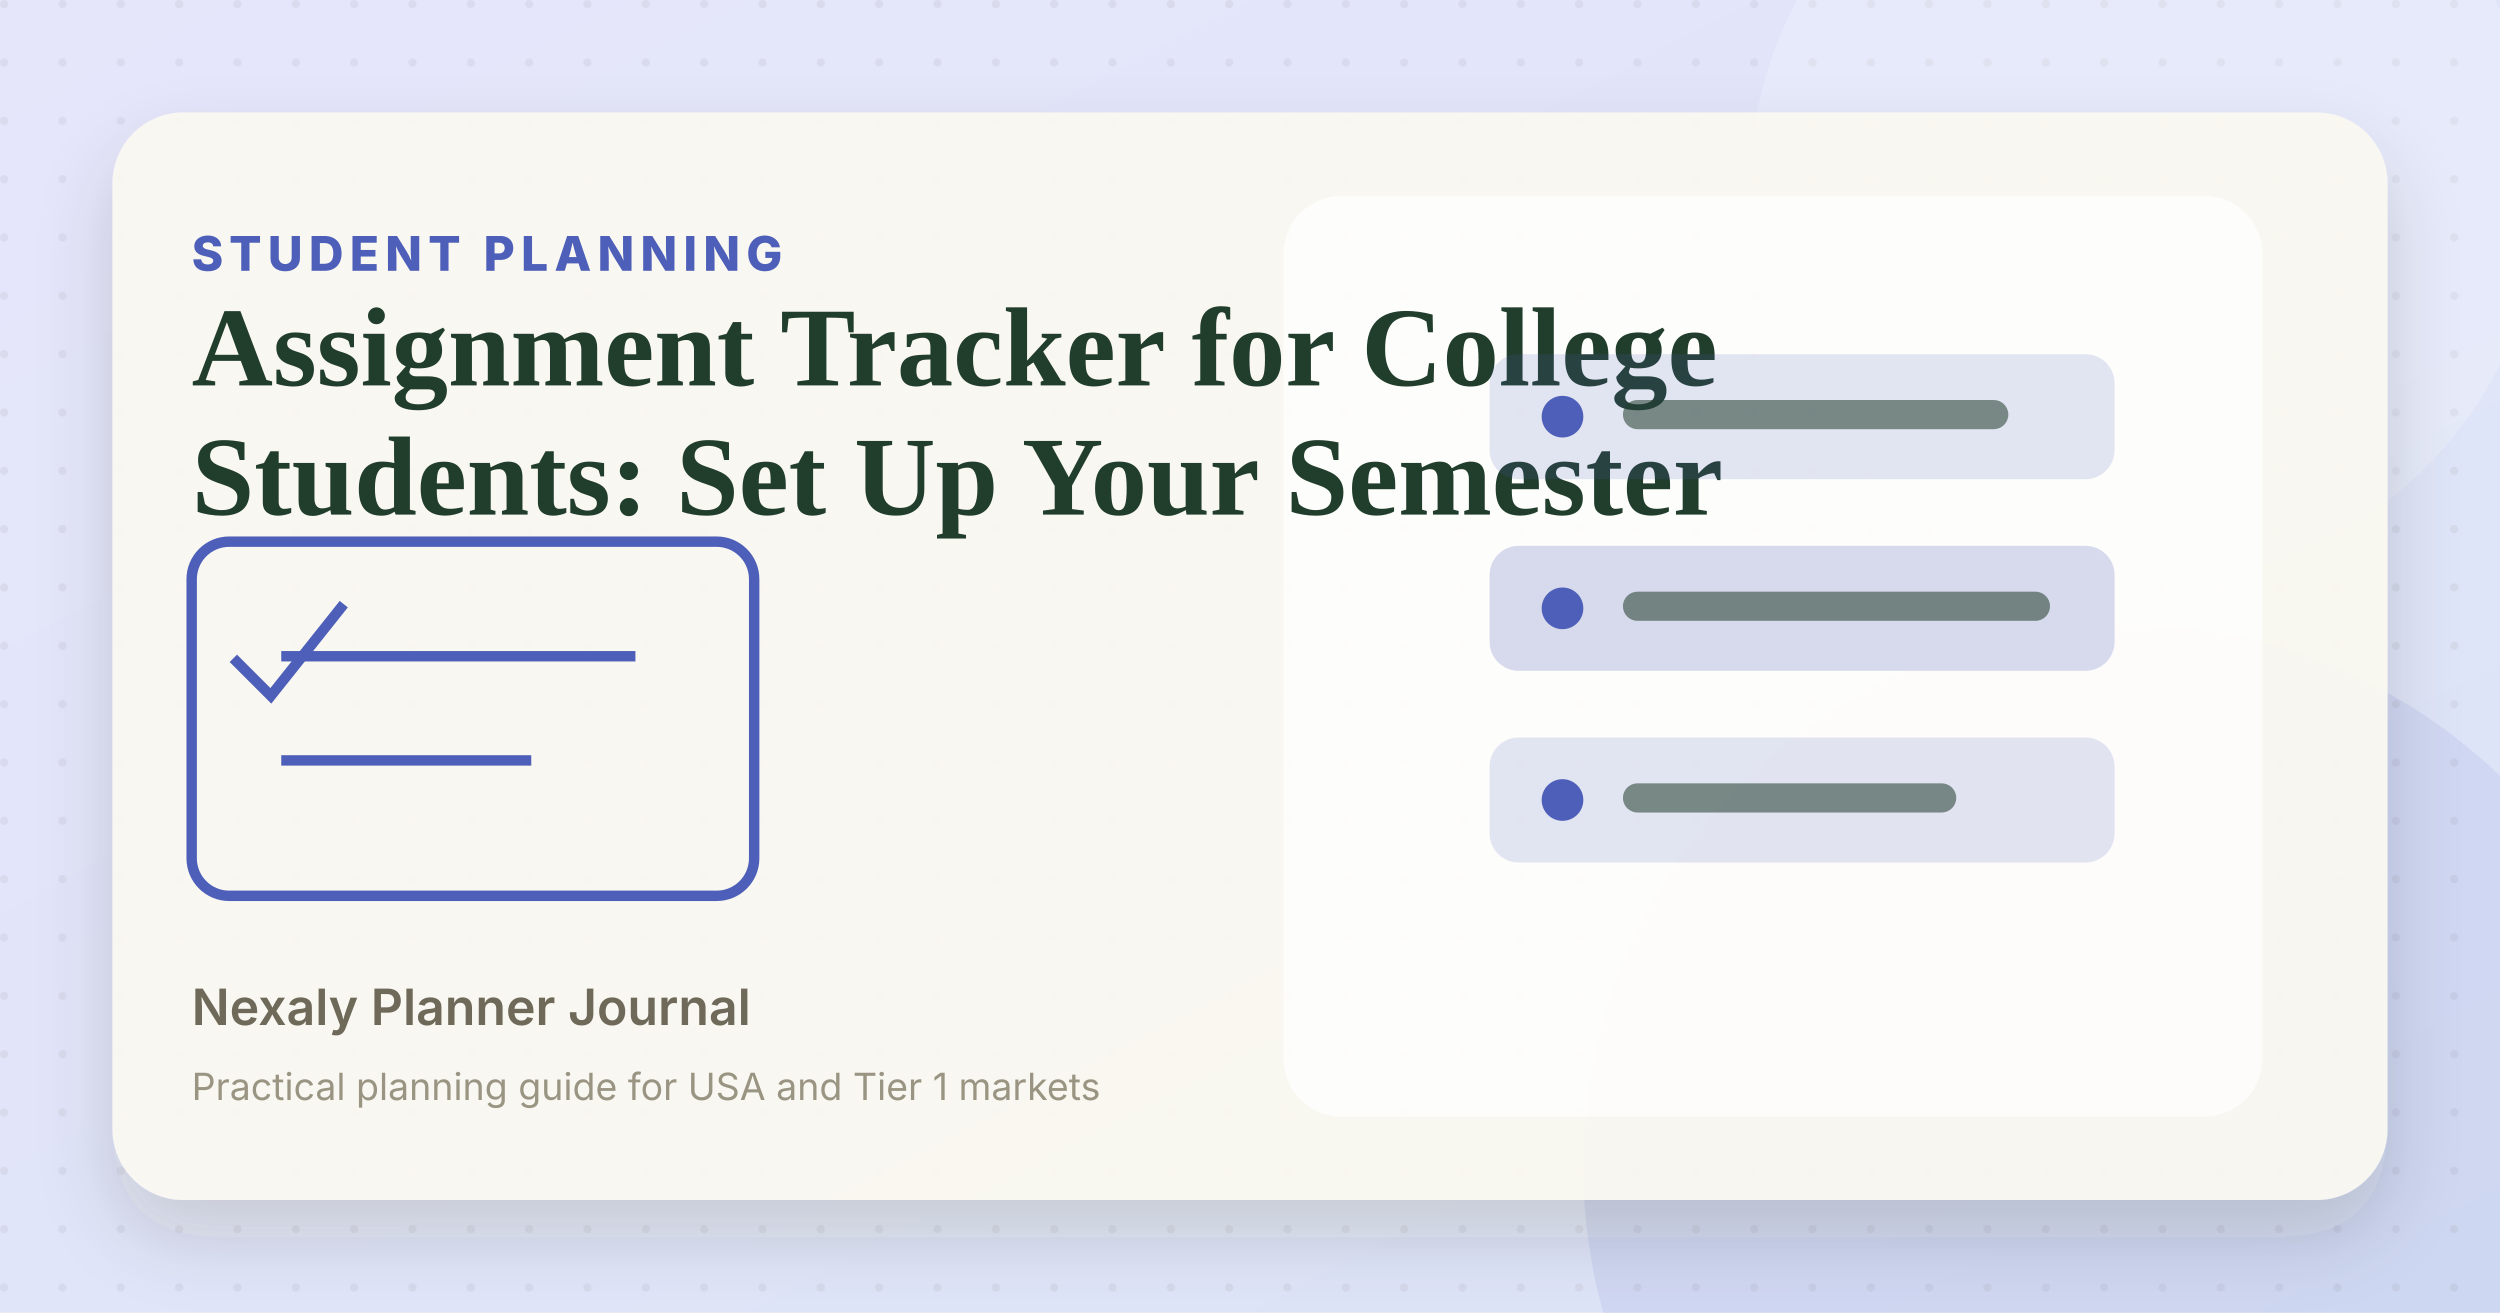
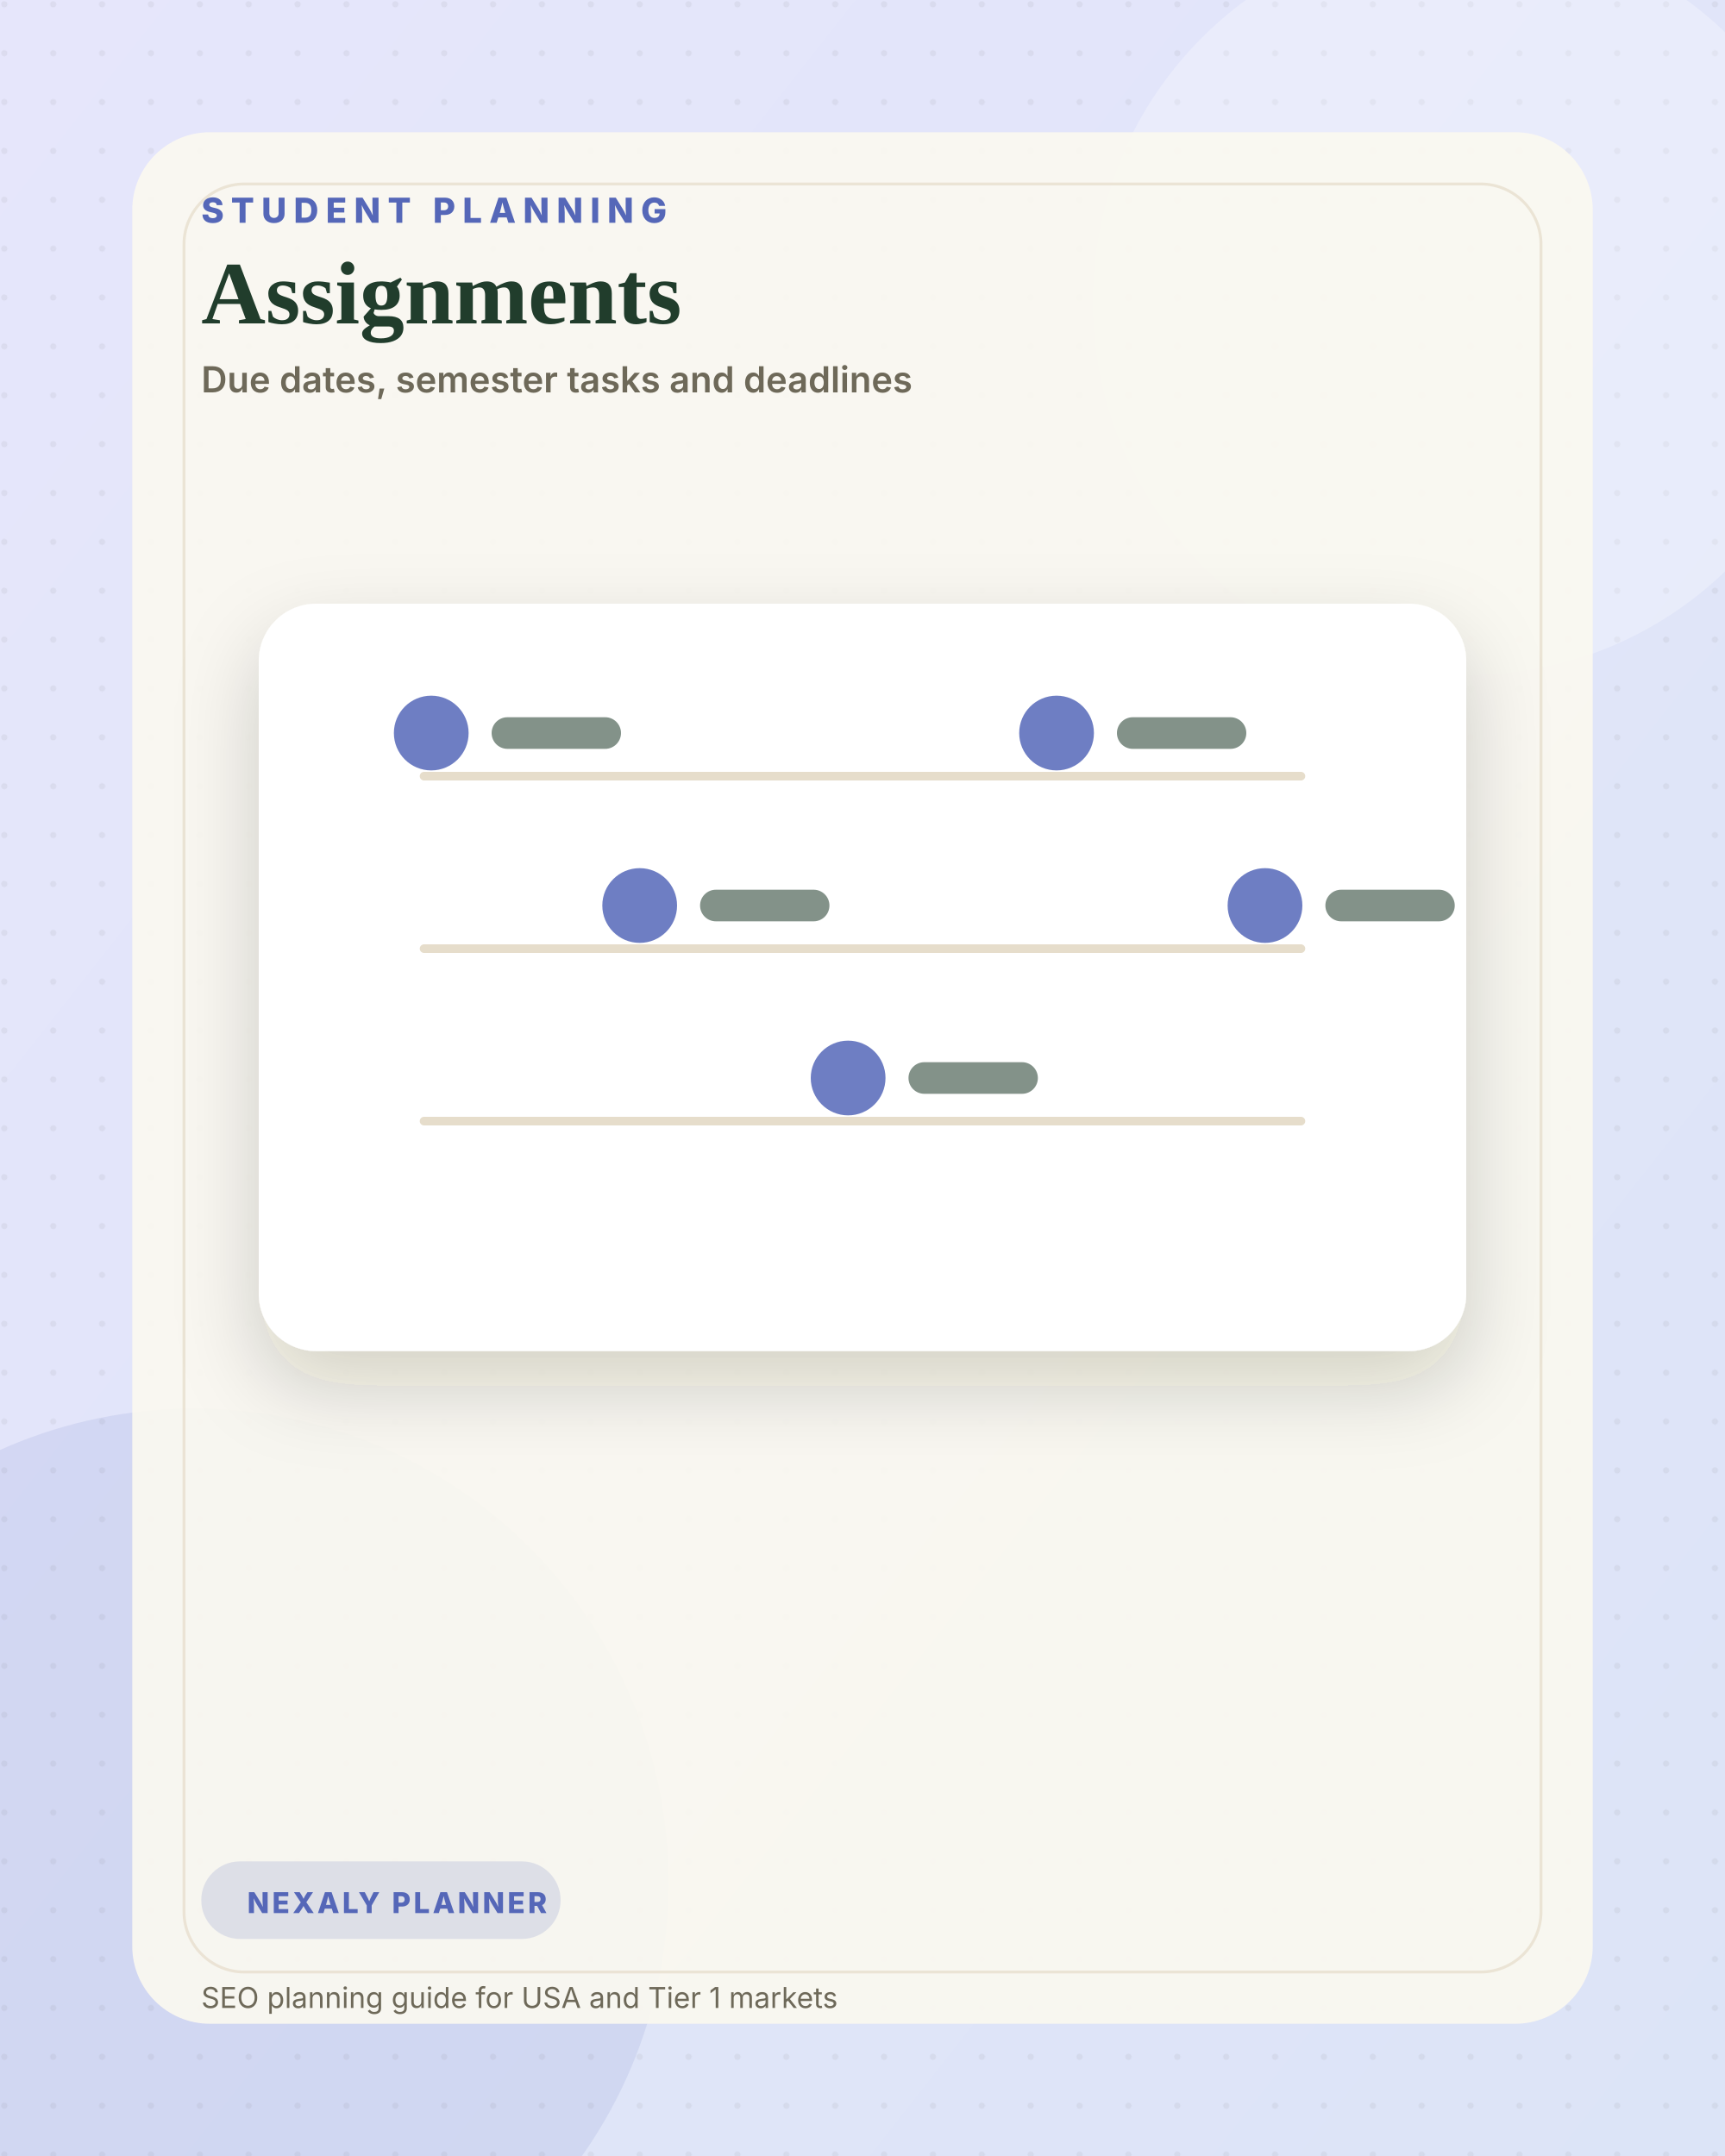
- <svg xmlns="http://www.w3.org/2000/svg" width="1200" height="630" viewBox="0 0 1200 630" role="img" aria-labelledby="title desc">
+ <svg xmlns="http://www.w3.org/2000/svg" width="1200" height="1500" viewBox="0 0 1200 1500" role="img" aria-labelledby="title desc">
  <defs>
    <linearGradient id="bg" x1="0" y1="0" x2="1" y2="1">
      <stop offset="0" stop-color="#E6E6FB" />
      <stop offset="1" stop-color="#DCE4F7" />
    </linearGradient>
    <filter id="shadow" x="-20%" y="-20%" width="140%" height="140%">
-       <feDropShadow dx="0" dy="18" stdDeviation="18" flood-color="#282419" flood-opacity=".16" />
+       <feDropShadow dx="0" dy="24" stdDeviation="28" flood-color="#282419" flood-opacity=".18" />
    </filter>
-     <pattern id="dots" width="28" height="28" patternUnits="userSpaceOnUse">
-       <circle cx="2" cy="2" r="2" fill="#282419" opacity=".10" />
+     <pattern id="dots" width="34" height="34" patternUnits="userSpaceOnUse">
+       <circle cx="3" cy="3" r="2.2" fill="#282419" opacity=".08" />
    </pattern>
  </defs>
-   <rect width="1200" height="630" fill="url(#bg)" />
-   <rect width="1200" height="630" fill="url(#dots)" opacity=".55" />
-   <circle cx="1030" cy="90" r="190" fill="#fff" opacity=".18" />
-   <circle cx="1020" cy="560" r="260" fill="#4D5FB8" opacity=".10" />
-   <rect x="54" y="54" width="1092" height="522" rx="34" fill="#FBF8F0" opacity=".92" filter="url(#shadow)" />
-   <rect x="616" y="94" width="470" height="442" rx="28" fill="#fff" opacity=".72" />
-   <g fill="none" stroke="#4D5FB8" stroke-width="5">
-     <rect x="92" y="260" width="270" height="170" rx="18" />
-     <path d="M135 315h170M135 365h120" />
-     <path d="M112 316l18 18 35-44" />
+   <rect width="1200" height="1500" fill="url(#bg)" />
+   <rect width="1200" height="1500" fill="url(#dots)" opacity=".65" />
+   <circle cx="1020" cy="210" r="260" fill="#FFFFFF" opacity=".26" />
+   <circle cx="135" cy="1310" r="330" fill="#5567B8" opacity=".11" />
+   <g transform="translate(92 92)">
+     <rect width="1016" height="1316" rx="54" fill="#FBF8F0" opacity=".92" />
+     <rect x="36" y="36" width="944" height="1244" rx="42" fill="none" stroke="#E6DDCB" stroke-width="2" opacity=".72" />
  </g>
-   <text x="92" y="130" font-family="Inter, Arial, sans-serif" font-size="23" font-weight="800" letter-spacing="3" fill="#4D5FB8">STUDENT PLANNING</text>
-   <text x="92" y="185" font-family="Georgia, 'Times New Roman', serif" font-size="54" font-weight="700" fill="#213D2C">
-     <tspan x="92" dy="0">Assignment Tracker for College</tspan>
-     <tspan x="92" dy="62">Students: Set Up Your Semester</tspan>
-   </text>
-   <text x="92" y="492" font-family="Inter, Arial, sans-serif" font-size="24" font-weight="600" fill="#6E6959">Nexaly Planner Journal</text>
-   <text x="92" y="528" font-family="Inter, Arial, sans-serif" font-size="18" fill="#9A9583">Practical planning guide for USA and Tier 1 markets</text>
-   <g transform="translate(715 170)">
-     <rect x="0" y="0" width="300" height="60" rx="14" fill="#4D5FB8" opacity=".16" />
-     <rect x="0" y="92" width="300" height="60" rx="14" fill="#4D5FB8" opacity=".22" />
-     <rect x="0" y="184" width="300" height="60" rx="14" fill="#4D5FB8" opacity=".16" />
-     <circle cx="35" cy="30" r="10" fill="#4D5FB8" />
-     <circle cx="35" cy="122" r="10" fill="#4D5FB8" />
-     <circle cx="35" cy="214" r="10" fill="#4D5FB8" />
-     <rect x="64" y="22" width="185" height="14" rx="7" fill="#213D2C" opacity=".55" />
-     <rect x="64" y="114" width="205" height="14" rx="7" fill="#213D2C" opacity=".55" />
-     <rect x="64" y="206" width="160" height="14" rx="7" fill="#213D2C" opacity=".55" />
+   <g transform="translate(140 155)">
+     <text x="0" y="0" font-family="Inter, Arial, sans-serif" font-size="24" font-weight="800" letter-spacing="5" fill="#5567B8">STUDENT PLANNING</text>
+     <text x="0" y="70" font-family="Georgia, 'Times New Roman', serif" font-size="62" font-weight="700" fill="#213D2C">Assignments</text>
+     <text x="0" y="118" font-family="Inter, Arial, sans-serif" font-size="25" font-weight="600" fill="#6E6959">Due dates, semester tasks and deadlines</text>
+   </g>
+   <g transform="translate(180 420)">
+     <rect width="840" height="520" rx="40" fill="#FFFFFF" filter="url(#shadow)" />
+     <path d="M115 120h610M115 240h610M115 360h610" stroke="#E6DDCB" stroke-width="6" stroke-linecap="round" />
+     <g>
+       <g transform="translate(120 90)">
+         <circle r="26" fill="#5567B8" opacity=".85" />
+         <rect x="42" y="-11" width="90" height="22" rx="11" fill="#213D2C" opacity=".56" />
+       </g>
+       <g transform="translate(265 210)">
+         <circle r="26" fill="#5567B8" opacity=".85" />
+         <rect x="42" y="-11" width="90" height="22" rx="11" fill="#213D2C" opacity=".56" />
+       </g>
+       <g transform="translate(410 330)">
+         <circle r="26" fill="#5567B8" opacity=".85" />
+         <rect x="42" y="-11" width="90" height="22" rx="11" fill="#213D2C" opacity=".56" />
+       </g>
+       <g transform="translate(555 90)">
+         <circle r="26" fill="#5567B8" opacity=".85" />
+         <rect x="42" y="-11" width="90" height="22" rx="11" fill="#213D2C" opacity=".56" />
+       </g>
+       <g transform="translate(700 210)">
+         <circle r="26" fill="#5567B8" opacity=".85" />
+         <rect x="42" y="-11" width="90" height="22" rx="11" fill="#213D2C" opacity=".56" />
+       </g>
+     </g>
+   </g>
+   <g transform="translate(140 1295)">
+     <rect width="250" height="54" rx="27" fill="#5567B8" opacity=".16" />
+     <text x="32" y="36" font-family="Inter, Arial, sans-serif" font-size="20" font-weight="800" letter-spacing="2" fill="#5567B8">NEXALY PLANNER</text>
+     <text x="0" y="102" font-family="Inter, Arial, sans-serif" font-size="20" fill="#6E6959">SEO planning guide for USA and Tier 1 markets</text>
  </g>
</svg>
